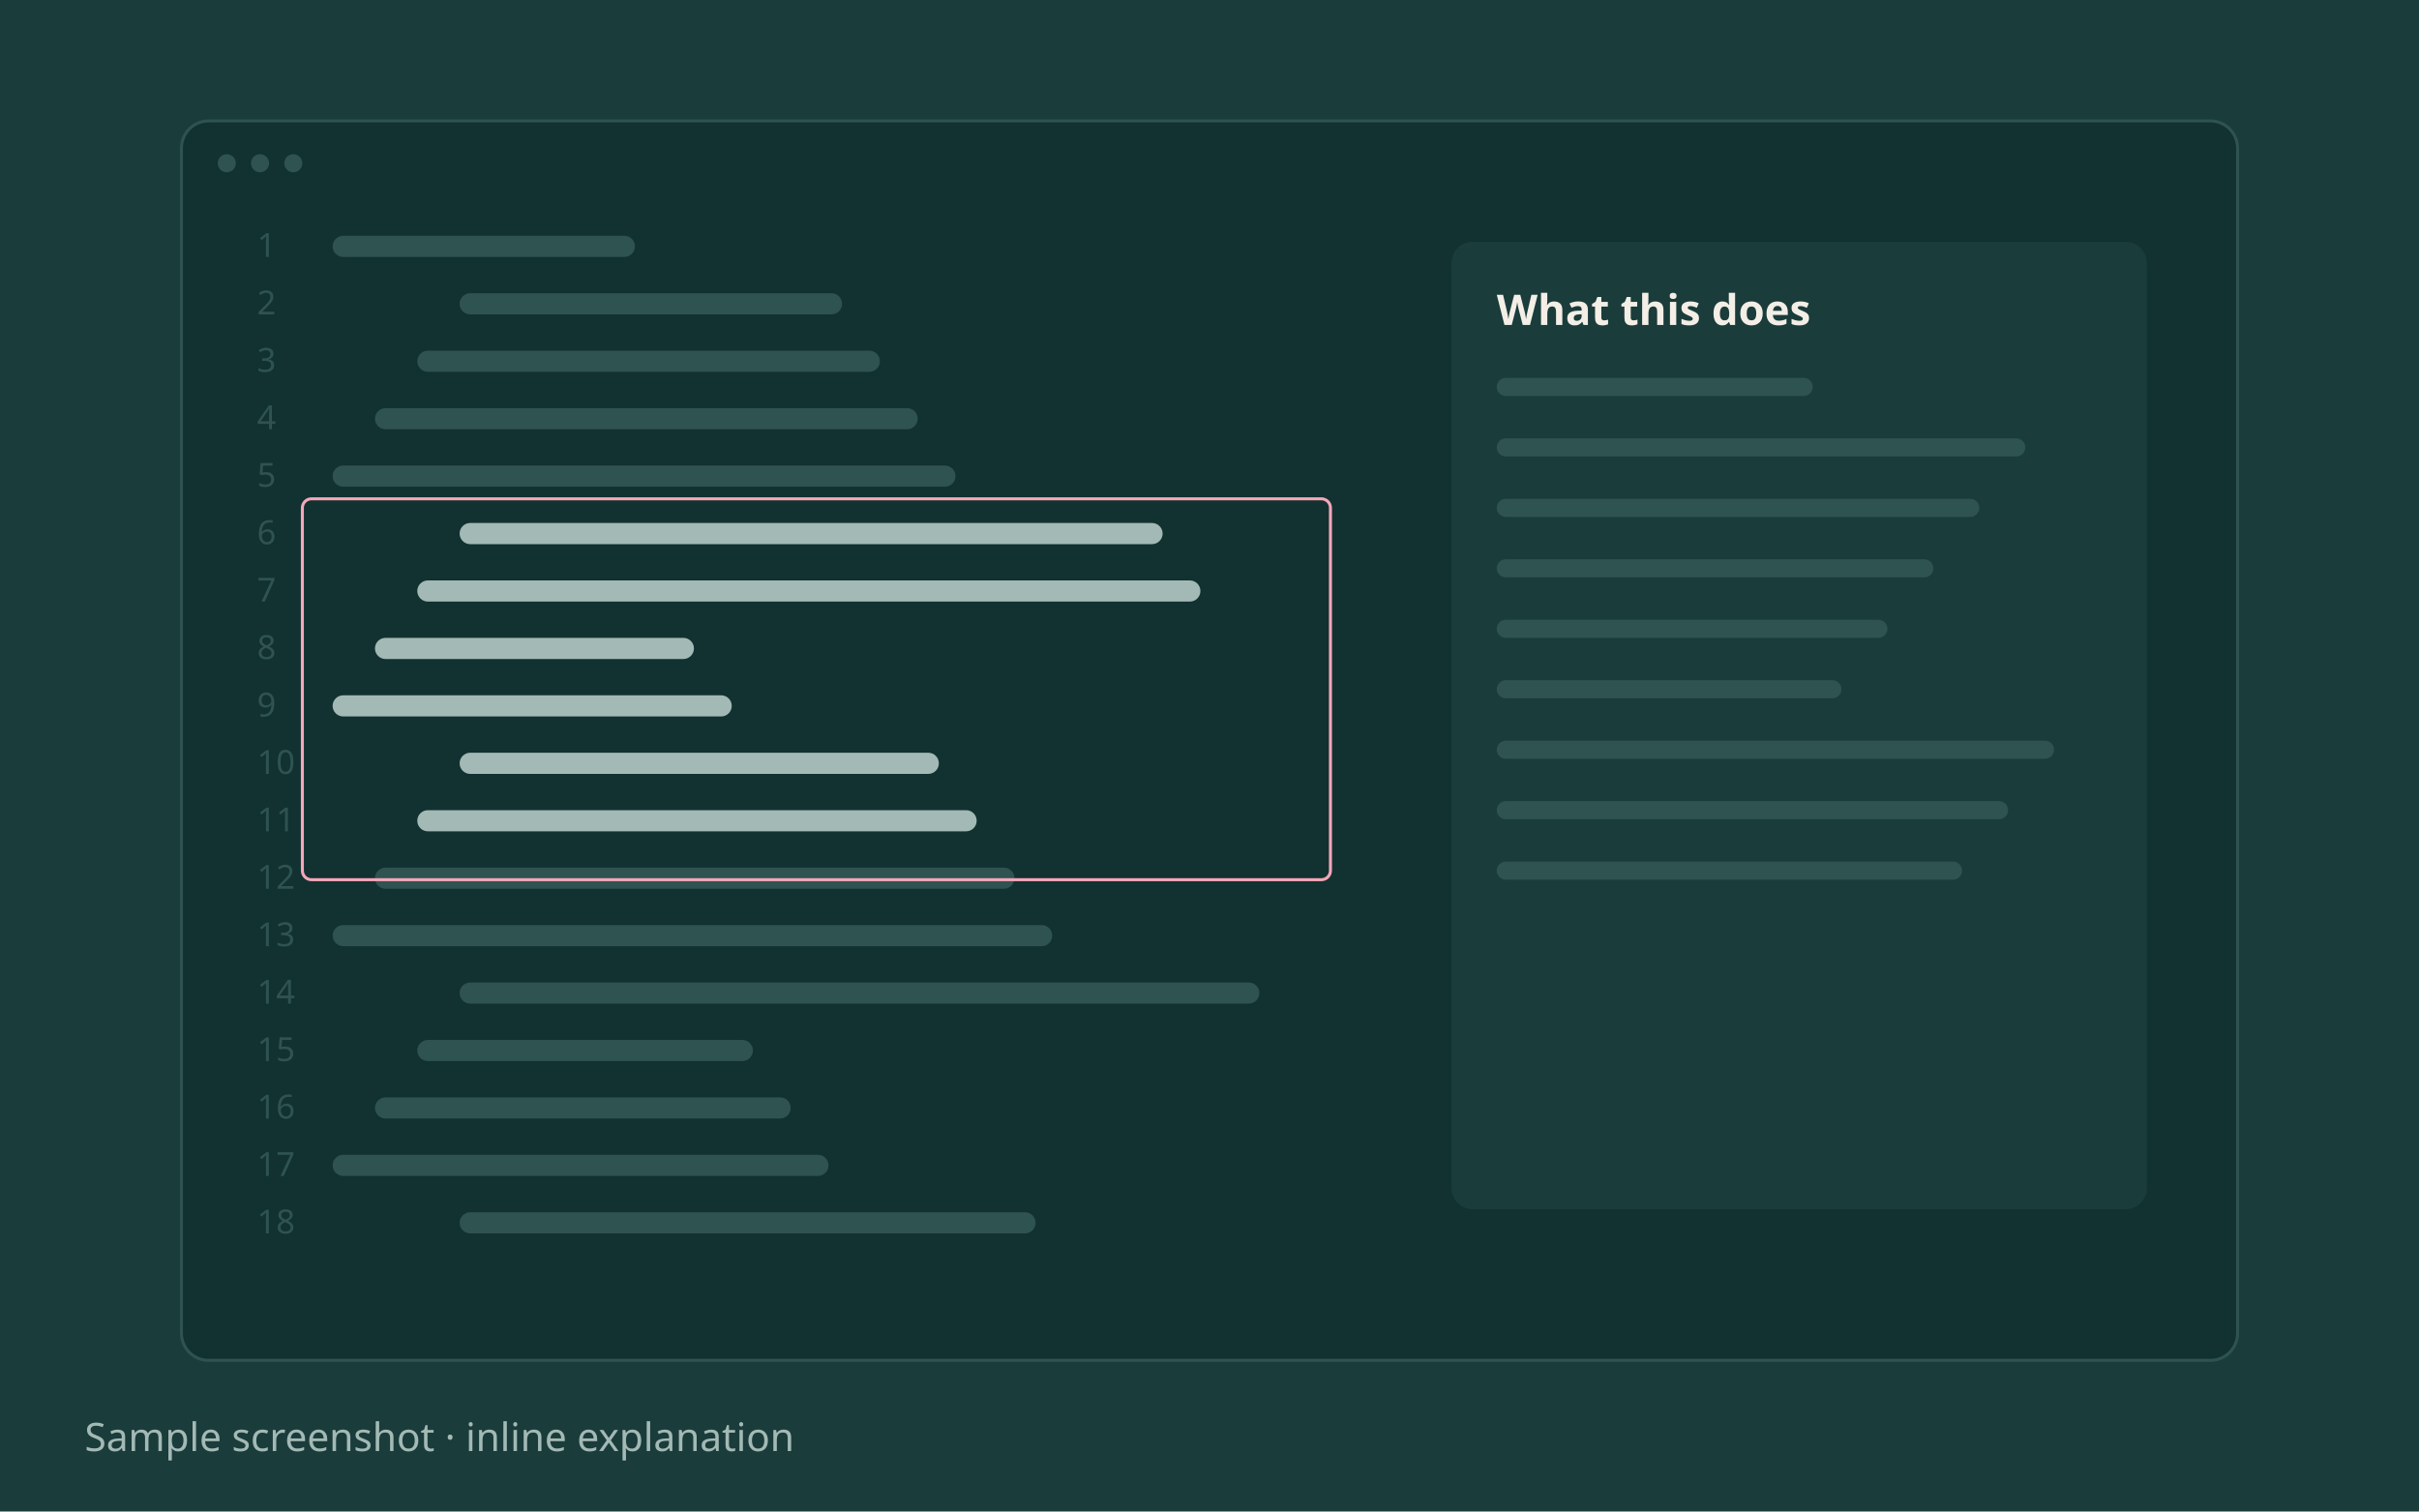
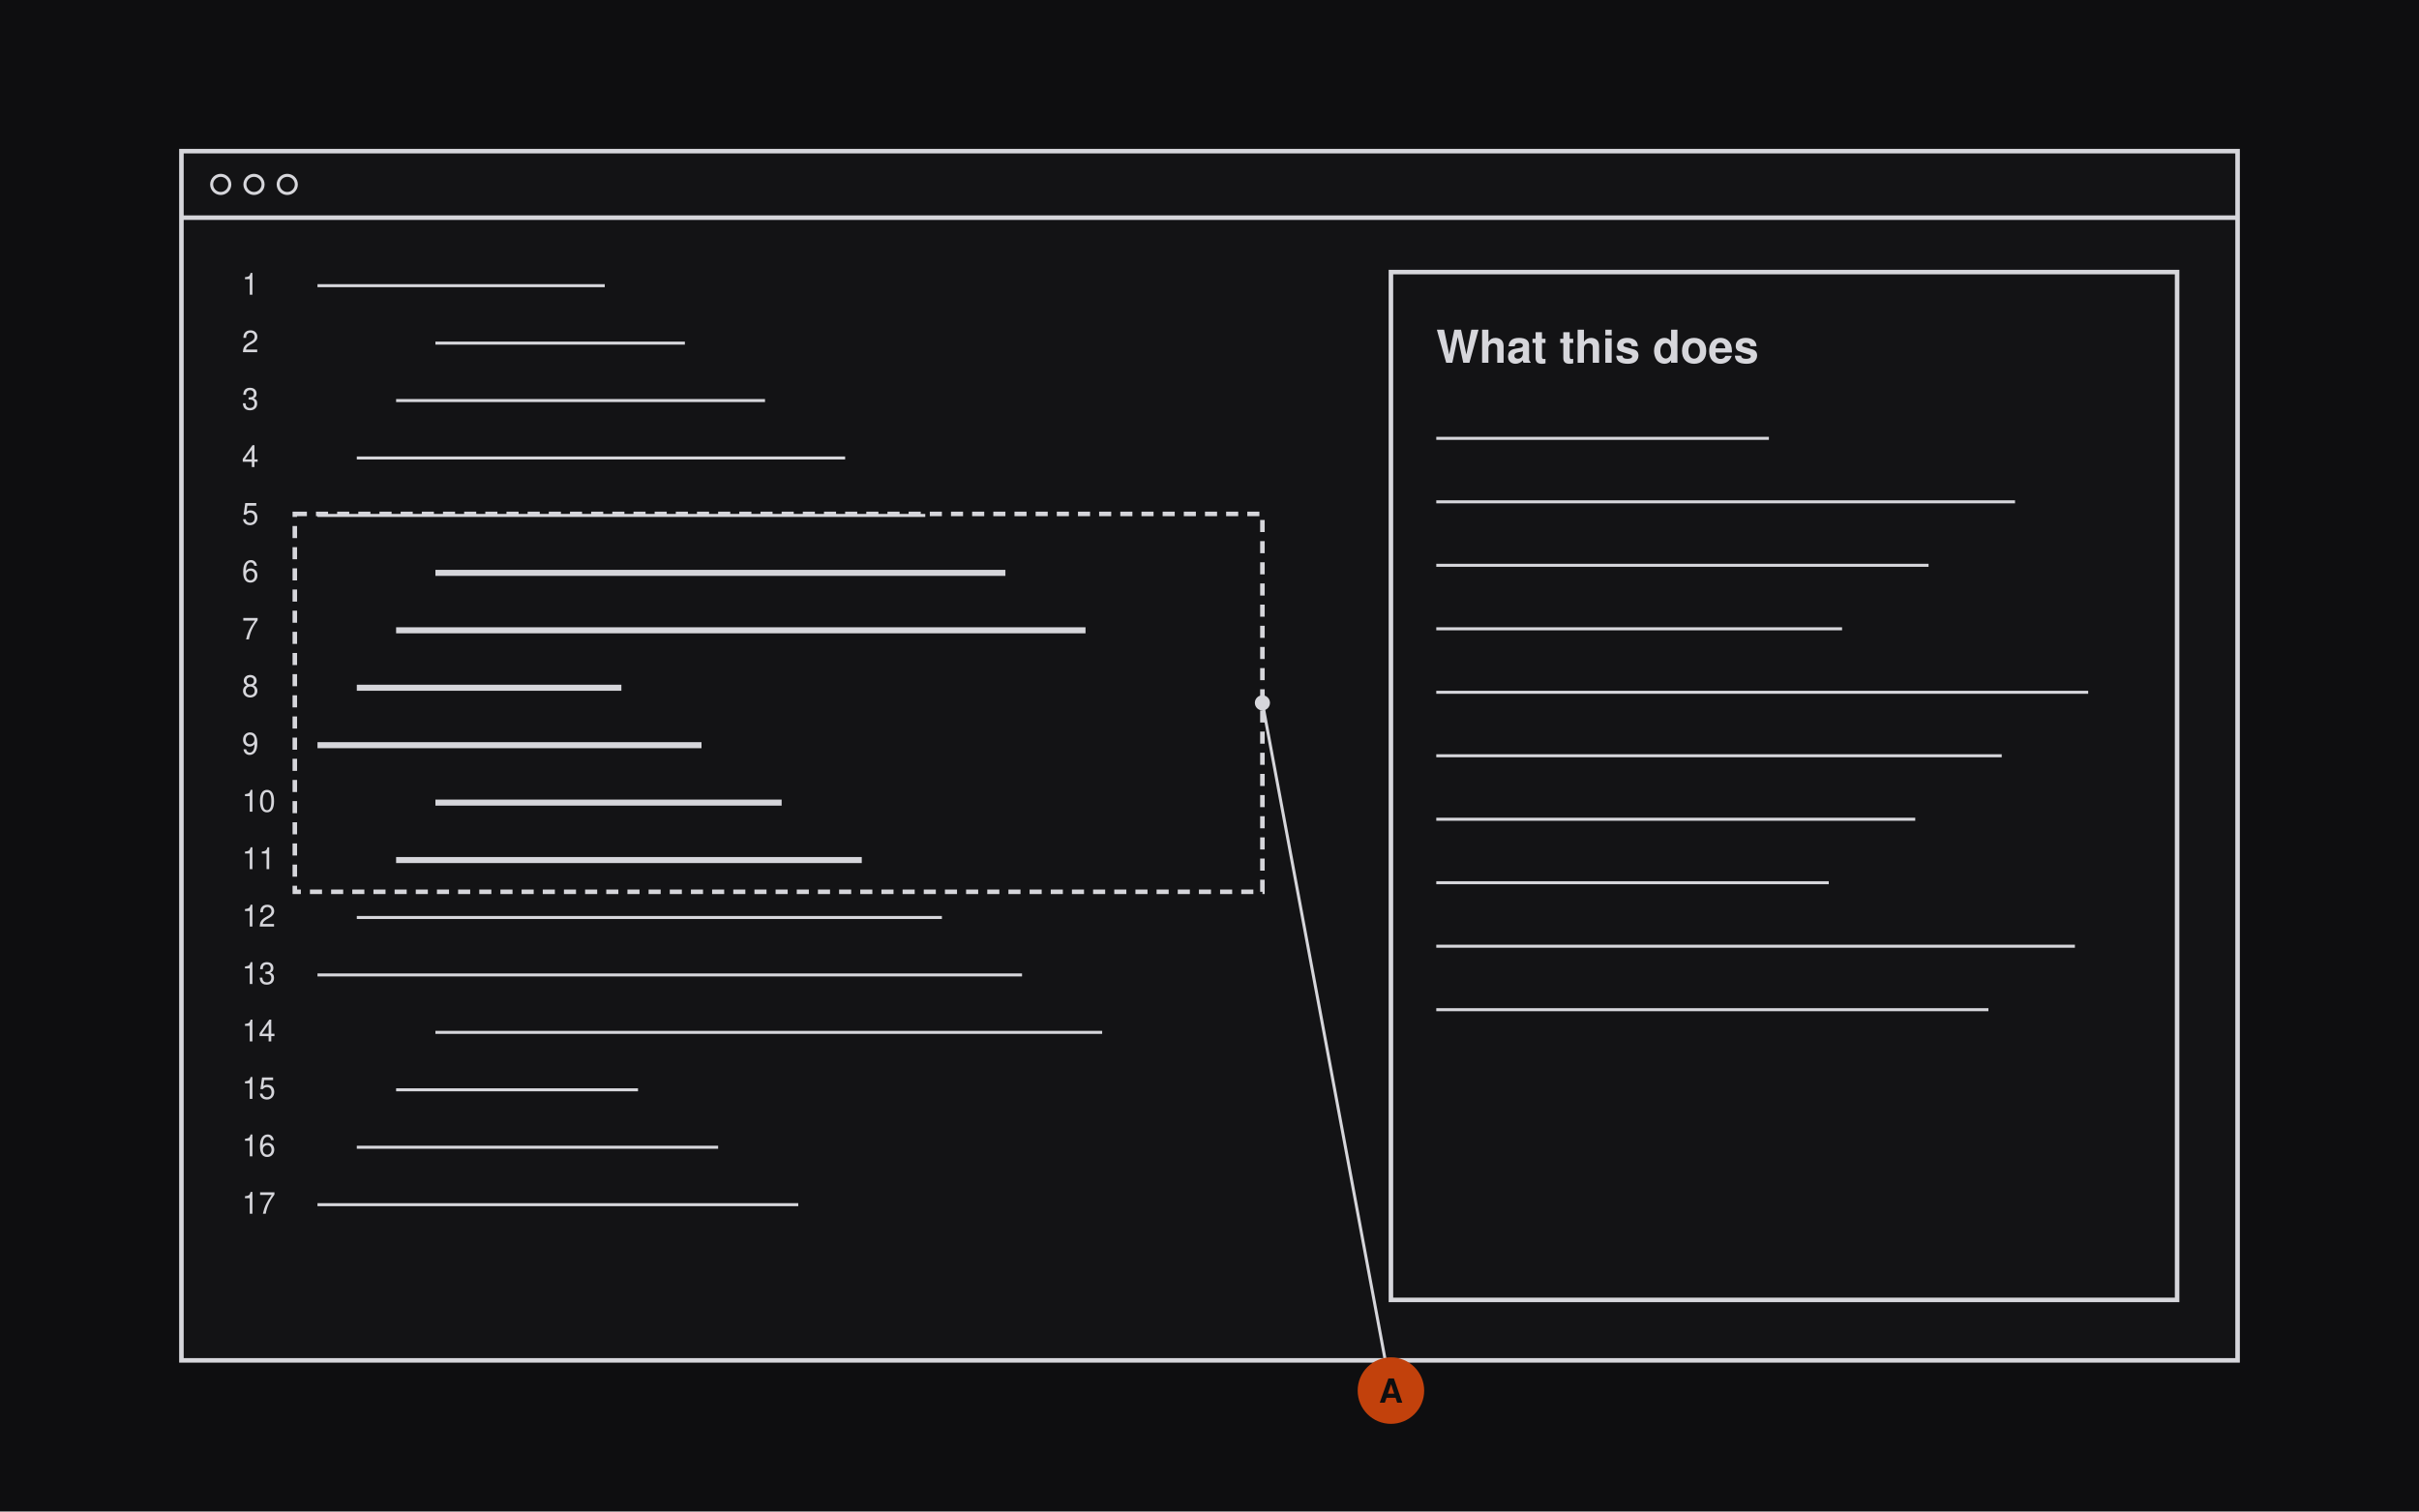
<svg xmlns="http://www.w3.org/2000/svg" viewBox="0 0 1600 1000" width="1600" height="1000">
-   <rect x="0" y="0" width="1600" height="1000" rx="0" fill="#1a3c3b" />
-   <rect x="120" y="80" width="1360" height="820" rx="18" fill="#123131" stroke="#2e5351" stroke-width="2" />
-   <circle cx="150" cy="108" r="6" fill="#2e5351" />
-   <circle cx="172" cy="108" r="6" fill="#2e5351" />
-   <circle cx="194" cy="108" r="6" fill="#2e5351" />
-   <text x="170" y="170" font-family="system-ui, sans-serif" font-size="22" font-weight="500" fill="#2e5351"> 1</text>
-   <rect x="220" y="156" width="200" height="14" rx="7" fill="#2e5351" />
-   <text x="170" y="208" font-family="system-ui, sans-serif" font-size="22" font-weight="500" fill="#2e5351"> 2</text>
-   <rect x="304" y="194" width="253" height="14" rx="7" fill="#2e5351" />
-   <text x="170" y="246" font-family="system-ui, sans-serif" font-size="22" font-weight="500" fill="#2e5351"> 3</text>
-   <rect x="276" y="232" width="306" height="14" rx="7" fill="#2e5351" />
-   <text x="170" y="284" font-family="system-ui, sans-serif" font-size="22" font-weight="500" fill="#2e5351"> 4</text>
-   <rect x="248" y="270" width="359" height="14" rx="7" fill="#2e5351" />
-   <text x="170" y="322" font-family="system-ui, sans-serif" font-size="22" font-weight="500" fill="#2e5351"> 5</text>
-   <rect x="220" y="308" width="412" height="14" rx="7" fill="#2e5351" />
-   <text x="170" y="360" font-family="system-ui, sans-serif" font-size="22" font-weight="500" fill="#2e5351"> 6</text>
-   <rect x="304" y="346" width="465" height="14" rx="7" fill="#a3b9b5" />
-   <text x="170" y="398" font-family="system-ui, sans-serif" font-size="22" font-weight="500" fill="#2e5351"> 7</text>
-   <rect x="276" y="384" width="518" height="14" rx="7" fill="#a3b9b5" />
-   <text x="170" y="436" font-family="system-ui, sans-serif" font-size="22" font-weight="500" fill="#2e5351"> 8</text>
-   <rect x="248" y="422" width="211" height="14" rx="7" fill="#a3b9b5" />
-   <text x="170" y="474" font-family="system-ui, sans-serif" font-size="22" font-weight="500" fill="#2e5351"> 9</text>
-   <rect x="220" y="460" width="264" height="14" rx="7" fill="#a3b9b5" />
-   <text x="170" y="512" font-family="system-ui, sans-serif" font-size="22" font-weight="500" fill="#2e5351">10</text>
-   <rect x="304" y="498" width="317" height="14" rx="7" fill="#a3b9b5" />
-   <text x="170" y="550" font-family="system-ui, sans-serif" font-size="22" font-weight="500" fill="#2e5351">11</text>
-   <rect x="276" y="536" width="370" height="14" rx="7" fill="#a3b9b5" />
-   <text x="170" y="588" font-family="system-ui, sans-serif" font-size="22" font-weight="500" fill="#2e5351">12</text>
-   <rect x="248" y="574" width="423" height="14" rx="7" fill="#2e5351" />
-   <text x="170" y="626" font-family="system-ui, sans-serif" font-size="22" font-weight="500" fill="#2e5351">13</text>
-   <rect x="220" y="612" width="476" height="14" rx="7" fill="#2e5351" />
-   <text x="170" y="664" font-family="system-ui, sans-serif" font-size="22" font-weight="500" fill="#2e5351">14</text>
-   <rect x="304" y="650" width="529" height="14" rx="7" fill="#2e5351" />
-   <text x="170" y="702" font-family="system-ui, sans-serif" font-size="22" font-weight="500" fill="#2e5351">15</text>
-   <rect x="276" y="688" width="222" height="14" rx="7" fill="#2e5351" />
-   <text x="170" y="740" font-family="system-ui, sans-serif" font-size="22" font-weight="500" fill="#2e5351">16</text>
-   <rect x="248" y="726" width="275" height="14" rx="7" fill="#2e5351" />
-   <text x="170" y="778" font-family="system-ui, sans-serif" font-size="22" font-weight="500" fill="#2e5351">17</text>
-   <rect x="220" y="764" width="328" height="14" rx="7" fill="#2e5351" />
-   <text x="170" y="816" font-family="system-ui, sans-serif" font-size="22" font-weight="500" fill="#2e5351">18</text>
-   <rect x="304" y="802" width="381" height="14" rx="7" fill="#2e5351" />
-   <rect x="200" y="330" width="680" height="252" rx="6" fill="none" stroke="#f4a7b9" stroke-width="2" />
-   <rect x="960" y="160" width="460" height="640" rx="14" fill="#1a3c3b" />
-   <text x="990" y="215" font-family="system-ui, sans-serif" font-size="28" font-weight="680" fill="#f3eee6">What this does</text>
-   <rect x="990" y="250" width="209" height="12" rx="6" fill="#2e5351" />
-   <rect x="990" y="290" width="349.6" height="12" rx="6" fill="#2e5351" />
-   <rect x="990" y="330" width="319.2" height="12" rx="6" fill="#2e5351" />
-   <rect x="990" y="370" width="288.8" height="12" rx="6" fill="#2e5351" />
-   <rect x="990" y="410" width="258.4" height="12" rx="6" fill="#2e5351" />
-   <rect x="990" y="450" width="228" height="12" rx="6" fill="#2e5351" />
-   <rect x="990" y="490" width="368.6" height="12" rx="6" fill="#2e5351" />
-   <rect x="990" y="530" width="338.2" height="12" rx="6" fill="#2e5351" />
-   <rect x="990" y="570" width="307.8" height="12" rx="6" fill="#2e5351" />
-   <text x="56" y="960" font-family="system-ui, sans-serif" font-size="26" font-weight="520" fill="#a3b9b5">Sample screenshot · inline explanation</text>
+   <rect width="1600" height="1000" fill="#0e0e10" />
+   <rect x="120" y="100" width="1360" height="800" fill="#131315" stroke="#d6d6db" stroke-width="3" />
+   <line x1="120" y1="144" x2="1480" y2="144" stroke="#d6d6db" stroke-width="3" />
+   <circle cx="146" cy="122" r="6" fill="none" stroke="#d6d6db" stroke-width="2" />
+   <circle cx="168" cy="122" r="6" fill="none" stroke="#d6d6db" stroke-width="2" />
+   <circle cx="190" cy="122" r="6" fill="none" stroke="#d6d6db" stroke-width="2" />
+   <text x="160" y="195" font-family="Archivo, Helvetica, Arial, sans-serif" font-size="20" font-weight="500" fill="#d6d6db">1</text>
+   <line x1="210" y1="189" x2="400" y2="189" stroke="#d6d6db" stroke-width="2" />
+   <text x="160" y="233" font-family="Archivo, Helvetica, Arial, sans-serif" font-size="20" font-weight="500" fill="#d6d6db">2</text>
+   <line x1="288" y1="227" x2="453" y2="227" stroke="#d6d6db" stroke-width="2" />
+   <text x="160" y="271" font-family="Archivo, Helvetica, Arial, sans-serif" font-size="20" font-weight="500" fill="#d6d6db">3</text>
+   <line x1="262" y1="265" x2="506" y2="265" stroke="#d6d6db" stroke-width="2" />
+   <text x="160" y="309" font-family="Archivo, Helvetica, Arial, sans-serif" font-size="20" font-weight="500" fill="#d6d6db">4</text>
+   <line x1="236" y1="303" x2="559" y2="303" stroke="#d6d6db" stroke-width="2" />
+   <text x="160" y="347" font-family="Archivo, Helvetica, Arial, sans-serif" font-size="20" font-weight="500" fill="#d6d6db">5</text>
+   <line x1="210" y1="341" x2="612" y2="341" stroke="#d6d6db" stroke-width="2" />
+   <text x="160" y="385" font-family="Archivo, Helvetica, Arial, sans-serif" font-size="20" font-weight="500" fill="#d6d6db">6</text>
+   <line x1="288" y1="379" x2="665" y2="379" stroke="#d6d6db" stroke-width="4" />
+   <text x="160" y="423" font-family="Archivo, Helvetica, Arial, sans-serif" font-size="20" font-weight="500" fill="#d6d6db">7</text>
+   <line x1="262" y1="417" x2="718" y2="417" stroke="#d6d6db" stroke-width="4" />
+   <text x="160" y="461" font-family="Archivo, Helvetica, Arial, sans-serif" font-size="20" font-weight="500" fill="#d6d6db">8</text>
+   <line x1="236" y1="455" x2="411" y2="455" stroke="#d6d6db" stroke-width="4" />
+   <text x="160" y="499" font-family="Archivo, Helvetica, Arial, sans-serif" font-size="20" font-weight="500" fill="#d6d6db">9</text>
+   <line x1="210" y1="493" x2="464" y2="493" stroke="#d6d6db" stroke-width="4" />
+   <text x="160" y="537" font-family="Archivo, Helvetica, Arial, sans-serif" font-size="20" font-weight="500" fill="#d6d6db">10</text>
+   <line x1="288" y1="531" x2="517" y2="531" stroke="#d6d6db" stroke-width="4" />
+   <text x="160" y="575" font-family="Archivo, Helvetica, Arial, sans-serif" font-size="20" font-weight="500" fill="#d6d6db">11</text>
+   <line x1="262" y1="569" x2="570" y2="569" stroke="#d6d6db" stroke-width="4" />
+   <text x="160" y="613" font-family="Archivo, Helvetica, Arial, sans-serif" font-size="20" font-weight="500" fill="#d6d6db">12</text>
+   <line x1="236" y1="607" x2="623" y2="607" stroke="#d6d6db" stroke-width="2" />
+   <text x="160" y="651" font-family="Archivo, Helvetica, Arial, sans-serif" font-size="20" font-weight="500" fill="#d6d6db">13</text>
+   <line x1="210" y1="645" x2="676" y2="645" stroke="#d6d6db" stroke-width="2" />
+   <text x="160" y="689" font-family="Archivo, Helvetica, Arial, sans-serif" font-size="20" font-weight="500" fill="#d6d6db">14</text>
+   <line x1="288" y1="683" x2="729" y2="683" stroke="#d6d6db" stroke-width="2" />
+   <text x="160" y="727" font-family="Archivo, Helvetica, Arial, sans-serif" font-size="20" font-weight="500" fill="#d6d6db">15</text>
+   <line x1="262" y1="721" x2="422" y2="721" stroke="#d6d6db" stroke-width="2" />
+   <text x="160" y="765" font-family="Archivo, Helvetica, Arial, sans-serif" font-size="20" font-weight="500" fill="#d6d6db">16</text>
+   <line x1="236" y1="759" x2="475" y2="759" stroke="#d6d6db" stroke-width="2" />
+   <text x="160" y="803" font-family="Archivo, Helvetica, Arial, sans-serif" font-size="20" font-weight="500" fill="#d6d6db">17</text>
+   <line x1="210" y1="797" x2="528" y2="797" stroke="#d6d6db" stroke-width="2" />
+   <rect x="195" y="340" width="640" height="250" stroke="#d6d6db" stroke-width="3" fill="none" stroke-dasharray="8 6" />
+   <rect x="920" y="180" width="520" height="680" fill="#131315" stroke="#d6d6db" stroke-width="3" />
+   <text x="950" y="240" font-family="Archivo, Helvetica, Arial, sans-serif" font-size="30" font-weight="700" fill="#d6d6db">What this does</text>
+   <line x1="950" y1="290" x2="1170" y2="290" stroke="#d6d6db" stroke-width="2" />
+   <line x1="950" y1="332" x2="1332.8" y2="332" stroke="#d6d6db" stroke-width="2" />
+   <line x1="950" y1="374" x2="1275.6" y2="374" stroke="#d6d6db" stroke-width="2" />
+   <line x1="950" y1="416" x2="1218.4" y2="416" stroke="#d6d6db" stroke-width="2" />
+   <line x1="950" y1="458" x2="1381.2" y2="458" stroke="#d6d6db" stroke-width="2" />
+   <line x1="950" y1="500" x2="1324" y2="500" stroke="#d6d6db" stroke-width="2" />
+   <line x1="950" y1="542" x2="1266.8" y2="542" stroke="#d6d6db" stroke-width="2" />
+   <line x1="950" y1="584" x2="1209.6" y2="584" stroke="#d6d6db" stroke-width="2" />
+   <line x1="950" y1="626" x2="1372.4" y2="626" stroke="#d6d6db" stroke-width="2" />
+   <line x1="950" y1="668" x2="1315.2" y2="668" stroke="#d6d6db" stroke-width="2" />
+   <line x1="835" y1="465" x2="920" y2="920" stroke="#d6d6db" stroke-width="2" />
+   <circle cx="835" cy="465" r="5" fill="#d6d6db" />
+   <circle cx="920" cy="920" r="22" fill="#c2410c" />
+   <text x="920" y="928" text-anchor="middle" font-family="Archivo, Helvetica, Arial, sans-serif" font-size="22" font-weight="700" fill="#0e0e10">A</text>
</svg>
